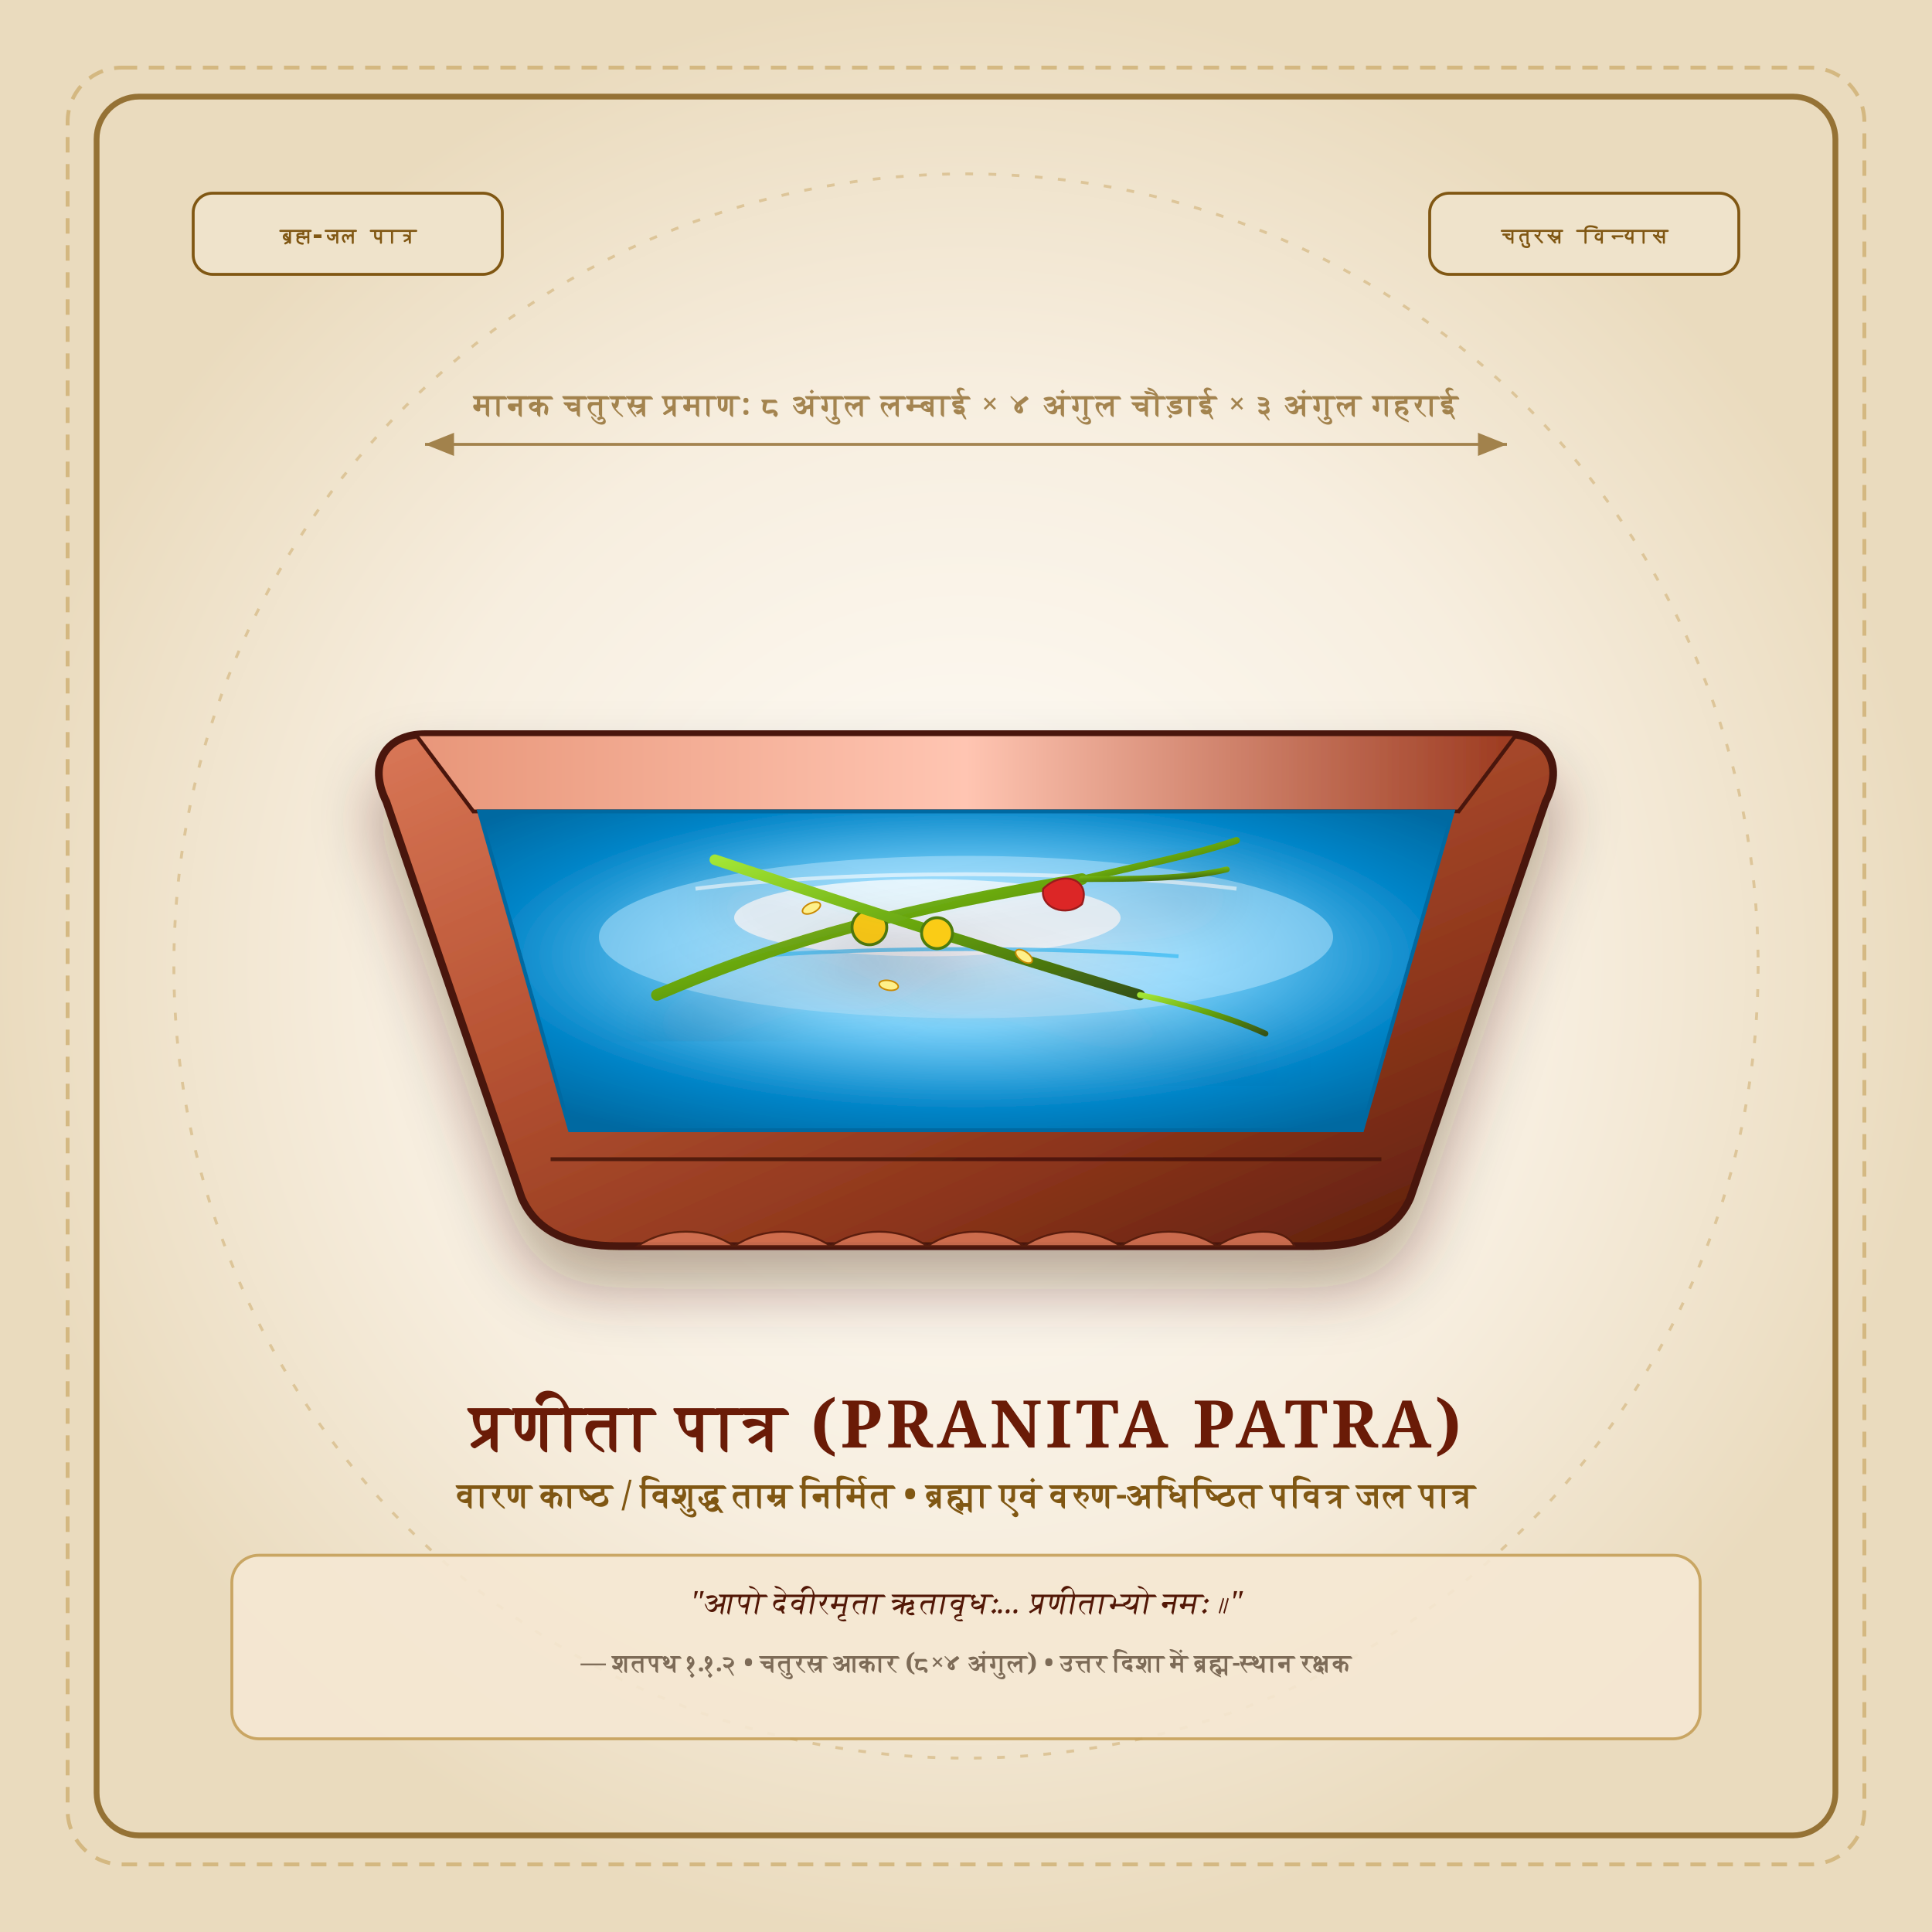
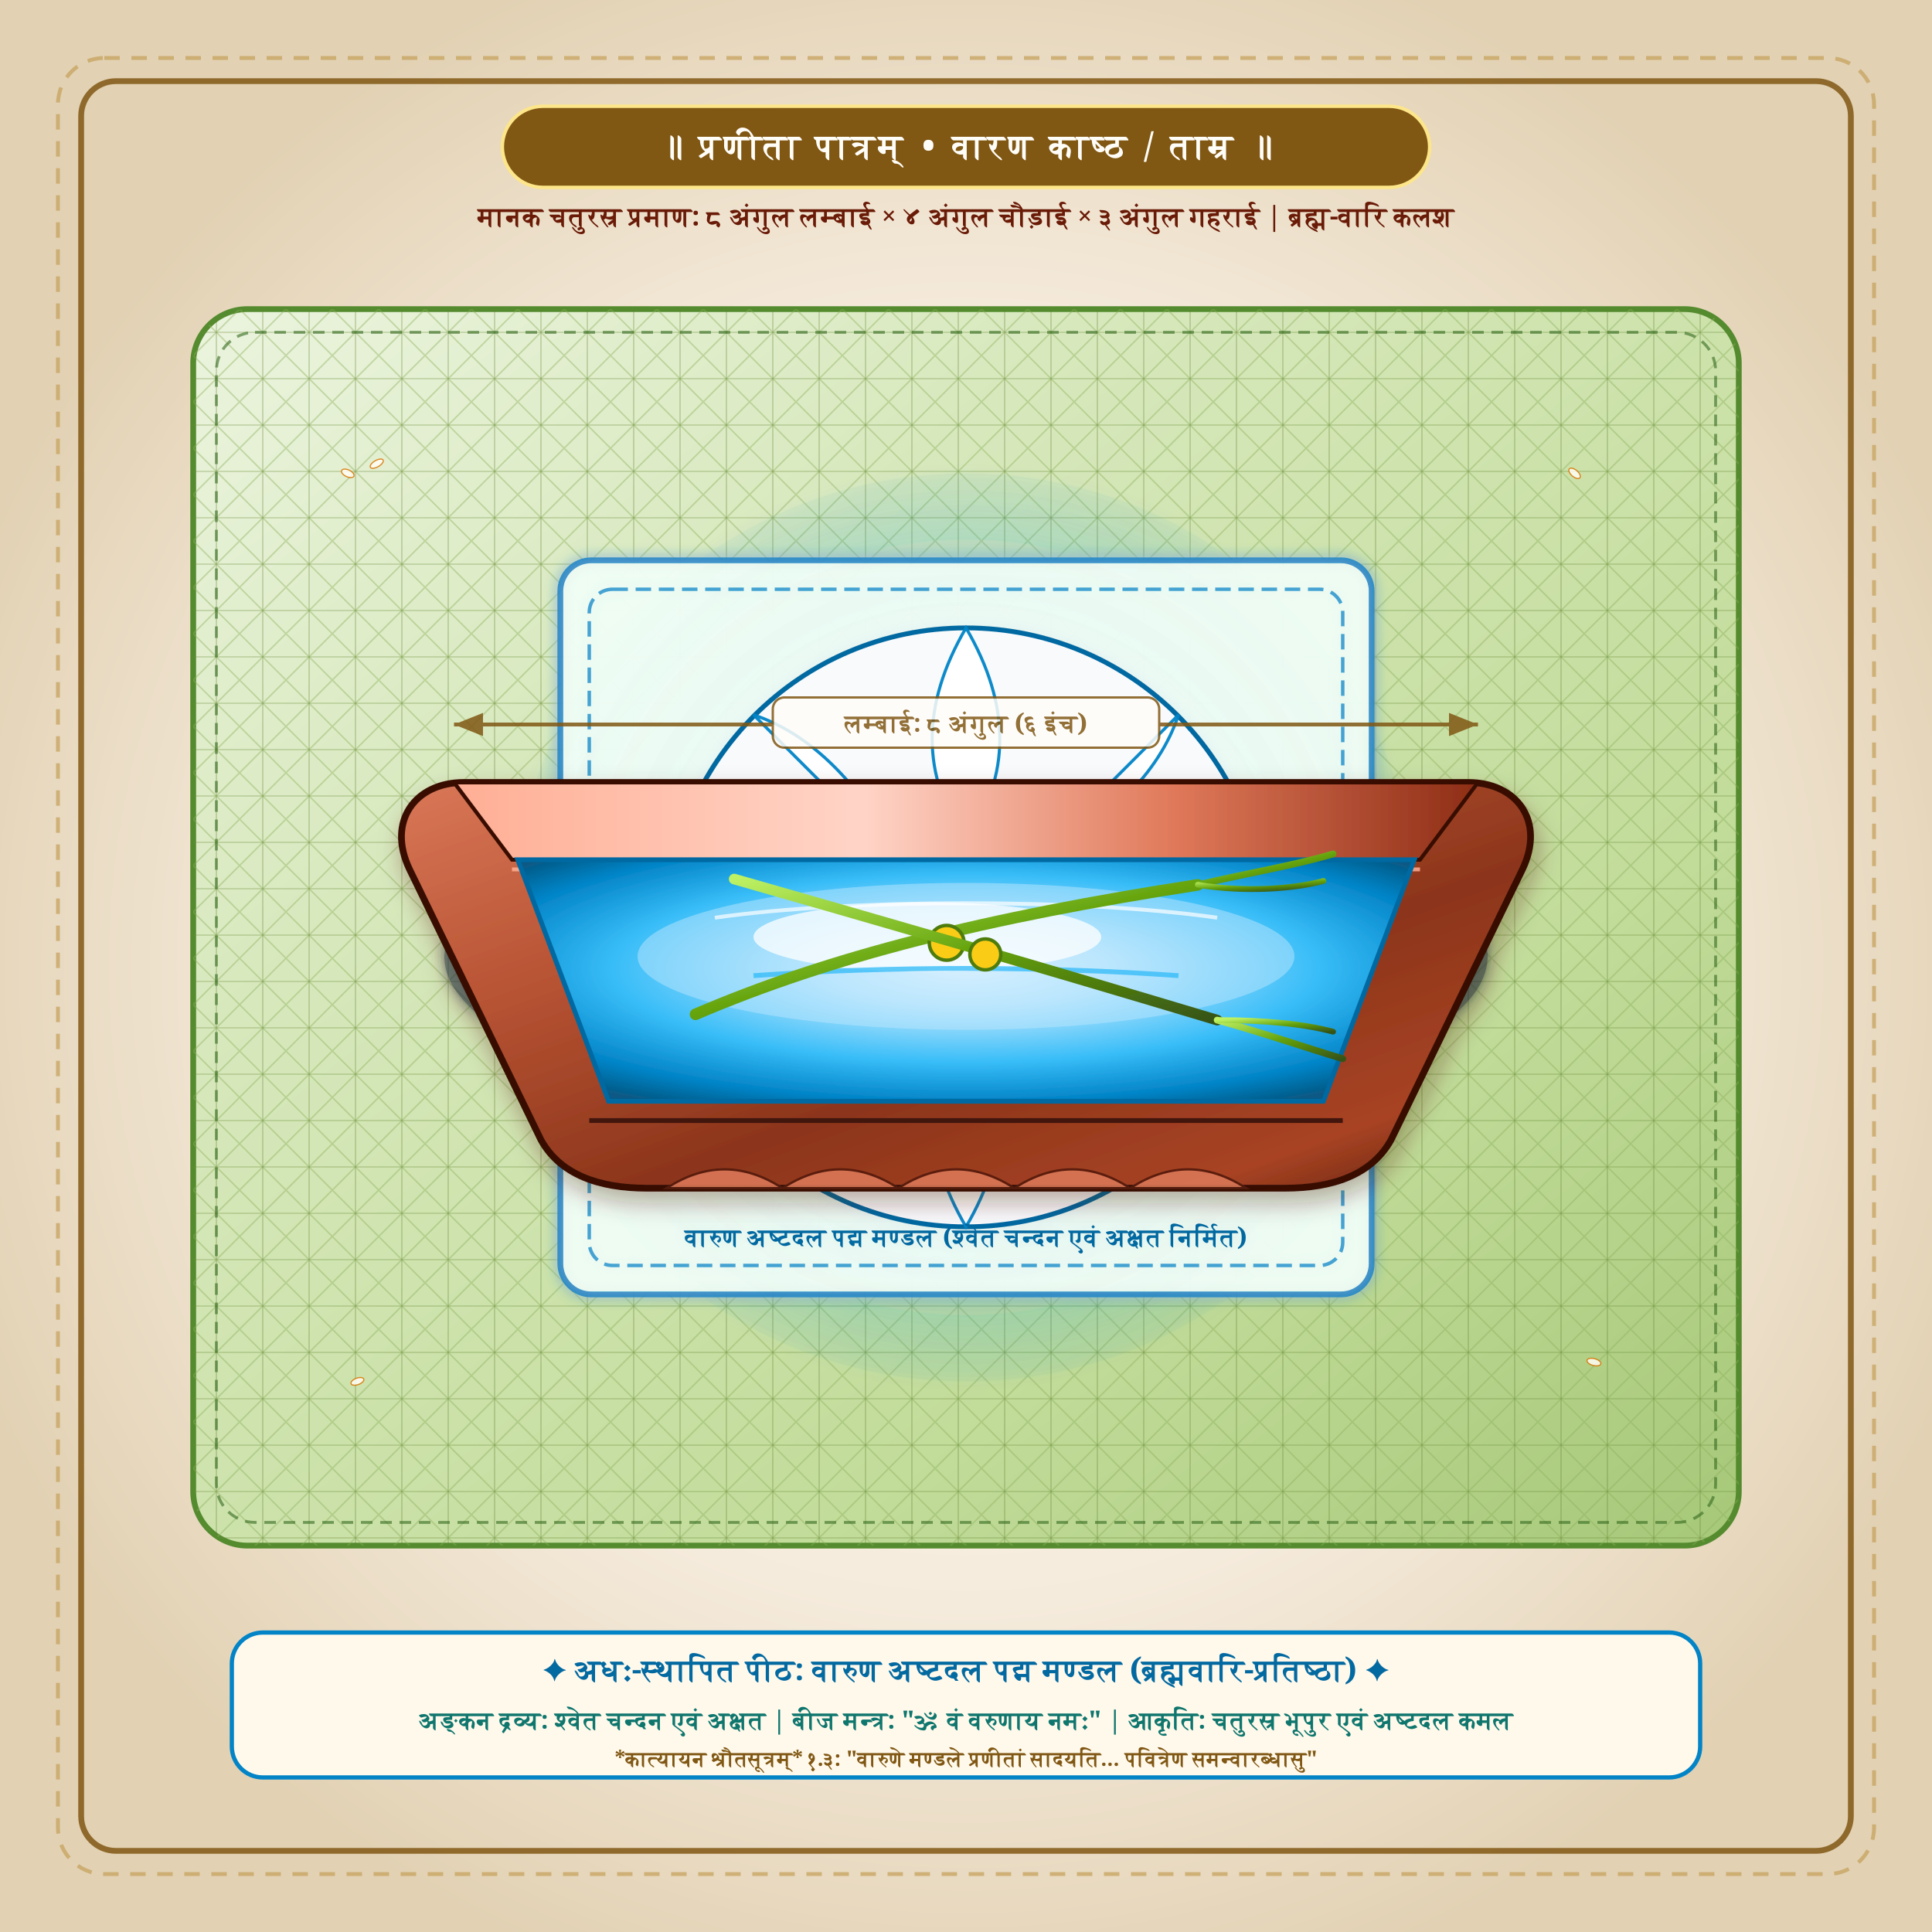
<svg xmlns="http://www.w3.org/2000/svg" viewBox="0 0 1000 1000" width="100%" height="100%">
  <defs>
-     <radialGradient id="bgGrad" cx="50%" cy="50%" r="50%">
-       <stop offset="0%" stop-color="#FFFDF9" />
-       <stop offset="60%" stop-color="#F7EEDF" />
-       <stop offset="100%" stop-color="#EADBBE" />
+     <radialGradient id="bgGrad" cx="50%" cy="50%" r="55%">
+       <stop offset="0%" stop-color="#FFFDF8" />
+       <stop offset="60%" stop-color="#F5EBDC" />
+       <stop offset="100%" stop-color="#E2D1B3" />
    </radialGradient>
-     <linearGradient id="copperBase" x1="0%" y1="0%" x2="100%" y2="100%">
+     <linearGradient id="kushaWeave" x1="0%" y1="0%" x2="100%" y2="100%">
+       <stop offset="0%" stop-color="#EBF4DE" />
+       <stop offset="30%" stop-color="#D7E8BC" />
+       <stop offset="70%" stop-color="#C2DC9A" />
+       <stop offset="100%" stop-color="#A6C878" />
+     </linearGradient>
+     <pattern id="kushaPattern" width="24" height="24" patternUnits="userSpaceOnUse">
+       <path d="M 0,0 L 24,24 M 24,0 L 0,24" stroke="#8CAE5B" stroke-width="0.8" opacity="0.4" />
+       <line x1="0" y1="12" x2="24" y2="12" stroke="#6C8E3B" stroke-width="0.6" opacity="0.35" />
+       <line x1="12" y1="0" x2="12" y2="24" stroke="#5E7E2F" stroke-width="0.6" opacity="0.35" />
+     </pattern>
+     <linearGradient id="chandanPaste" x1="0%" y1="0%" x2="100%" y2="100%">
+       <stop offset="0%" stop-color="#FFFFFF" />
+       <stop offset="40%" stop-color="#FFFBEB" />
+       <stop offset="80%" stop-color="#FEF3C7" />
+       <stop offset="100%" stop-color="#E2D0B3" />
+     </linearGradient>
+     <radialGradient id="varunaAura" cx="50%" cy="50%" r="50%">
+       <stop offset="0%" stop-color="#E0F2FE" stop-opacity="0.9" />
+       <stop offset="50%" stop-color="#7DD3FC" stop-opacity="0.5" />
+       <stop offset="100%" stop-color="#0284C7" stop-opacity="0.08" />
+     </radialGradient>
+     <linearGradient id="sacredCopper" x1="0%" y1="0%" x2="100%" y2="100%">
      <stop offset="0%" stop-color="#D97757" />
-       <stop offset="35%" stop-color="#B85434" />
-       <stop offset="70%" stop-color="#8C351B" />
+       <stop offset="30%" stop-color="#B85434" />
+       <stop offset="60%" stop-color="#8C351B" />
+       <stop offset="85%" stop-color="#A84323" />
      <stop offset="100%" stop-color="#541B0B" />
    </linearGradient>
-     <linearGradient id="copperRim" x1="0%" y1="0%" x2="100%" y2="0%">
-       <stop offset="0%" stop-color="#E89679" />
-       <stop offset="50%" stop-color="#FFC5B2" />
-       <stop offset="100%" stop-color="#9C3A1F" />
+     <linearGradient id="copperRimBevel" x1="0%" y1="0%" x2="100%" y2="0%">
+       <stop offset="0%" stop-color="#FFAE94" />
+       <stop offset="40%" stop-color="#FFD4C7" />
+       <stop offset="70%" stop-color="#E0795A" />
+       <stop offset="100%" stop-color="#8C2C14" />
    </linearGradient>
-     <radialGradient id="sacredWater" cx="50%" cy="45%" r="65%">
-       <stop offset="0%" stop-color="#E0F2FE" />
-       <stop offset="35%" stop-color="#7DD3FC" />
-       <stop offset="75%" stop-color="#0284C7" />
-       <stop offset="100%" stop-color="#0369A1" />
+     <radialGradient id="brahmaWater" cx="50%" cy="45%" r="65%">
+       <stop offset="0%" stop-color="#F0F9FF" />
+       <stop offset="25%" stop-color="#BAE6FD" />
+       <stop offset="60%" stop-color="#38BDF8" />
+       <stop offset="85%" stop-color="#0284C7" />
+       <stop offset="100%" stop-color="#075985" />
    </radialGradient>
-     <linearGradient id="kushaGreen" x1="0%" y1="0%" x2="100%" y2="100%">
-       <stop offset="0%" stop-color="#A3E635" />
+     <linearGradient id="pavitriGrass" x1="0%" y1="0%" x2="100%" y2="100%">
+       <stop offset="0%" stop-color="#BEF264" />
      <stop offset="50%" stop-color="#65A30D" />
      <stop offset="100%" stop-color="#365314" />
    </linearGradient>
-     <filter id="patraShadow" x="-20%" y="-20%" width="150%" height="150%">
-       <feDropShadow dx="0" dy="20" stdDeviation="16" flood-color="#42180B" flood-opacity="0.35" />
+     <filter id="yantraGlowFilter" x="-20%" y="-20%" width="140%" height="140%">
+       <feGaussianBlur stdDeviation="3" result="blur" />
+       <feComposite in="SourceGraphic" in2="blur" operator="over" />
+     </filter>
+     <filter id="patraDeepShadow" x="-25%" y="-25%" width="150%" height="150%">
+       <feDropShadow dx="8" dy="24" stdDeviation="16" flood-color="#2D1208" flood-opacity="0.55" />
+       <feDropShadow dx="2" dy="6" stdDeviation="6" flood-color="#4A180B" flood-opacity="0.35" />
    </filter>
  </defs>
  <rect width="1000" height="1000" fill="url(#bgGrad)" />
-   <rect x="35" y="35" width="930" height="930" rx="28" fill="none" stroke="#C5A059" stroke-width="2" stroke-dasharray="8 6" opacity="0.6" />
-   <rect x="50" y="50" width="900" height="900" rx="22" fill="none" stroke="#805713" stroke-width="3" opacity="0.8" />
-   <circle cx="500" cy="500" r="410" fill="none" stroke="#C5A059" stroke-width="1.5" stroke-dasharray="4 8" opacity="0.45" />
-   <g opacity="0.7">
-     <line x1="220" y1="230" x2="780" y2="230" stroke="#805713" stroke-width="1.5" />
-     <path d="M 220 230 L 235 224 L 235 236 Z" fill="#805713" />
-     <path d="M 780 230 L 765 224 L 765 236 Z" fill="#805713" />
-     <text x="500" y="215" font-family="'Cinzel', 'Noto Serif', serif" font-size="16" font-weight="bold" fill="#805713" text-anchor="middle" letter-spacing="1">
-       मानक चतुरस्र प्रमाण: ८ अंगुल लम्बाई × ४ अंगुल चौड़ाई × ३ अंगुल गहराई
+   <rect x="30" y="30" width="940" height="940" rx="24" fill="none" stroke="#C5A059" stroke-width="2" stroke-dasharray="8 6" opacity="0.7" />
+   <rect x="42" y="42" width="916" height="916" rx="18" fill="none" stroke="#805713" stroke-width="3" opacity="0.85" />
+   <g transform="translate(500, 85)" text-anchor="middle">
+     <rect x="-240" y="-30" width="480" height="42" rx="21" fill="#805713" stroke="#FDE68A" stroke-width="1.8" />
+     <text y="-3" font-family="'Cinzel', 'Noto Serif', serif" font-size="18" font-weight="900" fill="#FFFDF8" letter-spacing="2">
+       ॥ प्रणीता पात्रम् • वारण काष्ठ / ताम्र ॥
+     </text>
+     <text y="32" font-family="'Noto Serif', serif" font-size="14" font-weight="bold" fill="#6A1B07">
+       मानक चतुरस्र प्रमाण: ८ अंगुल लम्बाई × ४ अंगुल चौड़ाई × ३ अंगुल गहराई | ब्रह्म-वारि कलश
    </text>
  </g>
-   <g filter="url(#patraShadow)">
-     <path d="M 220 380               L 780 380               C 800 380, 810 395, 800 415              L 730 620              C 722 638, 705 645, 680 645              L 320 645              C 295 645, 278 638, 270 620              L 200 415              C 190 395, 200 380, 220 380              Z" fill="url(#copperBase)" stroke="#4A1608" stroke-width="4" />
-     <line x1="245" y1="420" x2="755" y2="420" stroke="#E89679" stroke-width="2" opacity="0.8" />
-     <line x1="285" y1="600" x2="715" y2="600" stroke="#4A1608" stroke-width="2" opacity="0.9" />
-     <g fill="#D97757" opacity="0.85" stroke="#541B0B" stroke-width="1">
-       <path d="M 330 645 C 345 635, 365 635, 380 645 Z" />
-       <path d="M 380 645 C 395 635, 415 635, 430 645 Z" />
-       <path d="M 430 645 C 445 635, 465 635, 480 645 Z" />
-       <path d="M 480 645 C 495 635, 515 635, 530 645 Z" />
-       <path d="M 530 645 C 545 635, 565 635, 580 645 Z" />
-       <path d="M 580 645 C 595 635, 615 635, 630 645 Z" />
-       <path d="M 630 645 C 645 635, 665 635, 670 645 Z" />
+   <g transform="translate(100, 160)">
+     <rect x="0" y="0" width="800" height="640" rx="28" fill="url(#kushaWeave)" stroke="#558B2F" stroke-width="3" />
+     <rect x="0" y="0" width="800" height="640" rx="28" fill="url(#kushaPattern)" />
+     <rect x="12" y="12" width="776" height="616" rx="20" fill="none" stroke="#33691E" stroke-width="1.5" stroke-dasharray="6 4" opacity="0.6" />
+     <g fill="#FFFDF5" stroke="#D97706" stroke-width="0.6" opacity="0.85">
+       <ellipse cx="80" cy="85" rx="3.5" ry="1.8" transform="rotate(25 80 85)" />
+       <ellipse cx="95" cy="80" rx="3.8" ry="1.7" transform="rotate(-30 95 80)" />
+       <ellipse cx="715" cy="85" rx="3.6" ry="1.8" transform="rotate(40 715 85)" />
+       <ellipse cx="725" cy="545" rx="3.7" ry="1.8" transform="rotate(15 725 545)" />
+       <ellipse cx="85" cy="555" rx="3.5" ry="1.7" transform="rotate(-20 85 555)" />
    </g>
-     <polygon points="215,380 785,380 755,420 245,420" fill="url(#copperRim)" stroke="#4A1608" stroke-width="2" />
-     <polygon points="248,420 752,420 705,585 295,585" fill="url(#sacredWater)" stroke="#0369A1" stroke-width="2" />
-     <ellipse cx="500" cy="485" rx="190" ry="42" fill="#BAE6FD" opacity="0.5" />
-     <ellipse cx="480" cy="475" rx="100" ry="20" fill="#FFFFFF" opacity="0.75" />
-     <path d="M 360 460 C 440 450, 560 450, 640 460" stroke="#FFFFFF" stroke-width="2" fill="none" opacity="0.6" />
-     <path d="M 390 495 C 450 490, 550 490, 610 495" stroke="#38BDF8" stroke-width="2" fill="none" opacity="0.7" />
-     <g filter="url(#patraShadow)">
-       <path d="M 340 515 C 410 485, 470 470, 560 455" stroke="url(#kushaGreen)" stroke-width="6" stroke-linecap="round" fill="none" />
-       <circle cx="450" cy="480" r="9" fill="#FACC15" stroke="#4D7C0F" stroke-width="1.5" />
-       <path d="M 560 455 C 590 448, 620 442, 640 435" stroke="url(#kushaGreen)" stroke-width="3.5" fill="none" stroke-linecap="round" />
-       <path d="M 560 455 C 585 455, 615 455, 635 450" stroke="url(#kushaGreen)" stroke-width="3" fill="none" stroke-linecap="round" />
+     <g id="underlying-yantra-pranita" transform="translate(400, 320)" filter="url(#yantraGlowFilter)">
+       <circle cx="0" cy="0" r="235" fill="url(#varunaAura)" opacity="0.45" />
+       <rect x="-210" y="-190" width="420" height="380" rx="16" fill="#F0FDF4" stroke="#0284C7" stroke-width="3" opacity="0.85" />
+       <rect x="-195" y="-175" width="390" height="350" rx="12" fill="none" stroke="#0284C7" stroke-width="1.8" stroke-dasharray="8 4" opacity="0.75" />
+       <circle cx="0" cy="0" r="155" fill="#F8FAFC" stroke="#0369A1" stroke-width="2.5" />
+       <g stroke="#0284C7" stroke-width="1.6" fill="#FFFFFF" opacity="0.95">
+         <path d="M 0 -155 Q 35 -95, 0 -45 Q -35 -95, 0 -155 Z" />
+         <path d="M 0 155 Q 35 95, 0 45 Q -35 95, 0 155 Z" />
+         <path d="M -155 0 Q -95 35, -45 0 Q -95 -35, -155 0 Z" />
+         <path d="M 155 0 Q 95 35, 45 0 Q 95 -35, 155 0 Z" />
+         <path d="M -110 -110 Q -65 -65, -32 -32 Q -65 -95, -110 -110 Z" />
+         <path d="M 110 110 Q 65 65, 32 32 Q 65 95, 110 110 Z" />
+         <path d="M 110 -110 Q 65 -65, 32 -32 Q 95 -65, 110 -110 Z" />
+         <path d="M -110 110 Q -65 65, -32 32 Q -95 65, -110 110 Z" />
+       </g>
+       <circle cx="0" cy="0" r="58" fill="#E0F2FE" stroke="#0284C7" stroke-width="2" />
+       <path d="M -40,-12 Q -20,-24 0,-12 Q 20,0 40,-12" stroke="#0284C7" stroke-width="2" fill="none" opacity="0.8" />
+       <path d="M -40,12 Q -20,0 0,12 Q 20,24 40,12" stroke="#0284C7" stroke-width="2" fill="none" opacity="0.8" />
+       <text x="0" y="8" font-family="'Noto Serif', serif" font-size="38" font-weight="900" fill="#0369A1" text-anchor="middle" letter-spacing="1">
+         वं
+       </text>
+       <text x="0" y="165" font-family="'Noto Serif', serif" font-size="13" font-weight="900" fill="#0369A1" text-anchor="middle">
+         वारुण अष्टदल पद्म मण्डल (श्वेत चन्दन एवं अक्षत निर्मित)
+       </text>
    </g>
-     <g filter="url(#patraShadow)">
-       <path d="M 370 445 C 430 465, 490 485, 590 515" stroke="url(#kushaGreen)" stroke-width="5.5" stroke-linecap="round" fill="none" />
-       <circle cx="485" cy="483" r="8" fill="#FACC15" stroke="#4D7C0F" stroke-width="1.5" />
-       <path d="M 590 515 C 615 520, 640 528, 655 535" stroke="url(#kushaGreen)" stroke-width="3" fill="none" stroke-linecap="round" />
+     <g id="pranita-vessel" filter="url(#patraDeepShadow)">
+       <ellipse cx="400" cy="335" rx="270" ry="85" fill="#031C2D" opacity="0.5" filter="url(#yantraGlowFilter)" />
+       <path d="M 140,245                 L 660,245                 C 685,245, 700,265, 688,290                L 620,430                C 610,448, 590,455, 565,455                L 235,455                C 210,455, 190,448, 180,430                L 112,290                C 100,265, 115,245, 140,245                Z" fill="url(#sacredCopper)" stroke="#381005" stroke-width="3.5" />
+       <line x1="165" y1="290" x2="635" y2="290" stroke="#FFAE94" stroke-width="2" opacity="0.85" />
+       <line x1="205" y1="420" x2="595" y2="420" stroke="#381005" stroke-width="2.5" opacity="0.9" />
+       <g fill="#D97757" stroke="#541B0B" stroke-width="1.2" opacity="0.9">
+         <path d="M 245,455 C 265,442, 285,442, 305,455 Z" />
+         <path d="M 305,455 C 325,442, 345,442, 365,455 Z" />
+         <path d="M 365,455 C 385,442, 405,442, 425,455 Z" />
+         <path d="M 425,455 C 445,442, 465,442, 485,455 Z" />
+         <path d="M 485,455 C 505,442, 525,442, 545,455 Z" />
+       </g>
+       <polygon points="135,245 665,245 635,285 165,285" fill="url(#copperRimBevel)" stroke="#381005" stroke-width="2" />
+       <polygon points="168,285 632,285 585,410 215,410" fill="url(#brahmaWater)" stroke="#0369A1" stroke-width="2.5" />
+       <ellipse cx="400" cy="335" rx="170" ry="38" fill="#BAE6FD" opacity="0.5" />
+       <ellipse cx="380" cy="325" rx="90" ry="18" fill="#FFFFFF" opacity="0.75" />
+       <path d="M 270,315 C 340,305, 460,305, 530,315" stroke="#FFFFFF" stroke-width="2" fill="none" opacity="0.7" />
+       <path d="M 290,345 C 360,340, 440,340, 510,345" stroke="#38BDF8" stroke-width="2.5" fill="none" opacity="0.8" />
+       <g>
+         <path d="M 260,365 C 330,335, 410,315, 520,298" stroke="url(#pavitriGrass)" stroke-width="6" stroke-linecap="round" fill="none" />
+         <circle cx="390" cy="328" r="9" fill="#FACC15" stroke="#4D7C0F" stroke-width="1.8" />
+         <path d="M 520,298 C 545,292, 570,288, 590,282" stroke="url(#pavitriGrass)" stroke-width="3.5" fill="none" stroke-linecap="round" />
+         <path d="M 520,298 C 545,302, 570,300, 585,296" stroke="url(#pavitriGrass)" stroke-width="3" fill="none" stroke-linecap="round" />
+       </g>
+       <g>
+         <path d="M 280,295 C 350,315, 430,338, 530,368" stroke="url(#pavitriGrass)" stroke-width="5.5" stroke-linecap="round" fill="none" />
+         <circle cx="410" cy="334" r="8" fill="#FACC15" stroke="#4D7C0F" stroke-width="1.8" />
+         <path d="M 530,368 C 555,375, 575,382, 595,388" stroke="url(#pavitriGrass)" stroke-width="3.5" fill="none" stroke-linecap="round" />
+         <path d="M 530,368 C 555,368, 575,370, 590,374" stroke="url(#pavitriGrass)" stroke-width="3" fill="none" stroke-linecap="round" />
+       </g>
    </g>
-     <ellipse cx="420" cy="470" rx="5" ry="2.5" fill="#FEF08A" stroke="#CA8A04" stroke-width="0.8" transform="rotate(-25 420 470)" />
-     <ellipse cx="530" cy="495" rx="5" ry="2.5" fill="#FEF08A" stroke="#CA8A04" stroke-width="0.8" transform="rotate(35 530 495)" />
-     <ellipse cx="460" cy="510" rx="5" ry="2.5" fill="#FEF08A" stroke="#CA8A04" stroke-width="0.8" transform="rotate(10 460 510)" />
-     <path d="M 540 460 C 550 450, 565 455, 560 468 C 552 475, 538 470, 540 460 Z" fill="#DC2626" stroke="#991B1B" stroke-width="1" />
+     <g opacity="0.85">
+       <line x1="135" y1="215" x2="665" y2="215" stroke="#805713" stroke-width="2" />
+       <polygon points="135,215 150,209 150,221" fill="#805713" />
+       <polygon points="665,215 650,209 650,221" fill="#805713" />
+       <rect x="300" y="201" width="200" height="26" rx="6" fill="#FFFDF8" stroke="#805713" stroke-width="1.2" />
+       <text x="400" y="219" font-family="'Cinzel', 'Noto Serif', serif" font-size="13" font-weight="900" fill="#805713" text-anchor="middle">
+         लम्बाई: ८ अंगुल (६ इंच)
+       </text>
+     </g>
  </g>
-   <g transform="translate(500, 750)" text-anchor="middle">
-     <text y="0" font-family="'Cinzel', 'Noto Serif', serif" font-size="34" font-weight="900" fill="#6A1B07" letter-spacing="2">
-       प्रणीता पात्र (PRANITA PATRA)
+   <g transform="translate(500, 890)" text-anchor="middle">
+     <rect x="-380" y="-45" width="760" height="75" rx="16" fill="#FFF9EB" stroke="#0284C7" stroke-width="2.2" />
+     <text y="-20" font-family="'Noto Serif', serif" font-size="16" font-weight="900" fill="#0369A1">
+       ✦ अधः-स्थापित पीठ: वारुण अष्टदल पद्म मण्डल (ब्रह्मवारि-प्रतिष्ठा) ✦
    </text>
-     <text y="30" font-family="'Noto Serif', serif" font-size="18" font-weight="bold" fill="#805713">
-       वारण काष्ठ / विशुद्ध ताम्र निर्मित • ब्रह्मा एवं वरुण-अधिष्ठित पवित्र जल पात्र
+     <text y="5" font-family="'Noto Serif', serif" font-size="13" font-weight="bold" fill="#0F766E">
+       अङ्कन द्रव्य: श्वेत चन्दन एवं अक्षत | बीज मन्त्र: "ॐ वं वरुणाय नमः" | आकृति: चतुरस्र भूपुर एवं अष्टदल कमल
    </text>
-     <rect x="-380" y="55" width="760" height="95" rx="14" fill="#F5E8D3" stroke="#C5A059" stroke-width="1.5" opacity="0.9" />
-     <text y="85" font-family="'Noto Serif', serif" font-size="16" font-style="italic" fill="#521706">
-       "आपो देवीरमृता ऋतावृधः... प्रणीताभ्यो नमः ॥"
-     </text>
-     <text y="115" font-family="'Noto Serif', serif" font-size="13" font-weight="600" fill="#7D6B57">
-       — शतपथ १.१.२ • चतुरस्र आकार (८×४ अंगुल) • उत्तर दिशा में ब्रह्म-स्थान रक्षक
-     </text>
-   </g>
-   <g transform="translate(100, 100)">
-     <rect x="0" y="0" width="160" height="42" rx="10" fill="#EFE3CB" stroke="#805713" stroke-width="1.5" />
-     <text x="80" y="26" font-family="monospace" font-size="13" font-weight="bold" fill="#805713" text-anchor="middle">
-       ब्रह्म-जल पात्र
-     </text>
-   </g>
-   <g transform="translate(740, 100)">
-     <rect x="0" y="0" width="160" height="42" rx="10" fill="#EFE3CB" stroke="#805713" stroke-width="1.5" />
-     <text x="80" y="26" font-family="monospace" font-size="13" font-weight="bold" fill="#805713" text-anchor="middle">
-       चतुरस्र विन्यास
+     <text y="24" font-family="'Noto Serif', serif" font-size="11" font-weight="bold" fill="#805713">
+       *कात्यायन श्रौतसूत्रम्* १.३: "वारुणे मण्डले प्रणीतां सादयति... पवित्रेण समन्वारब्धासु"
    </text>
  </g>
</svg>
